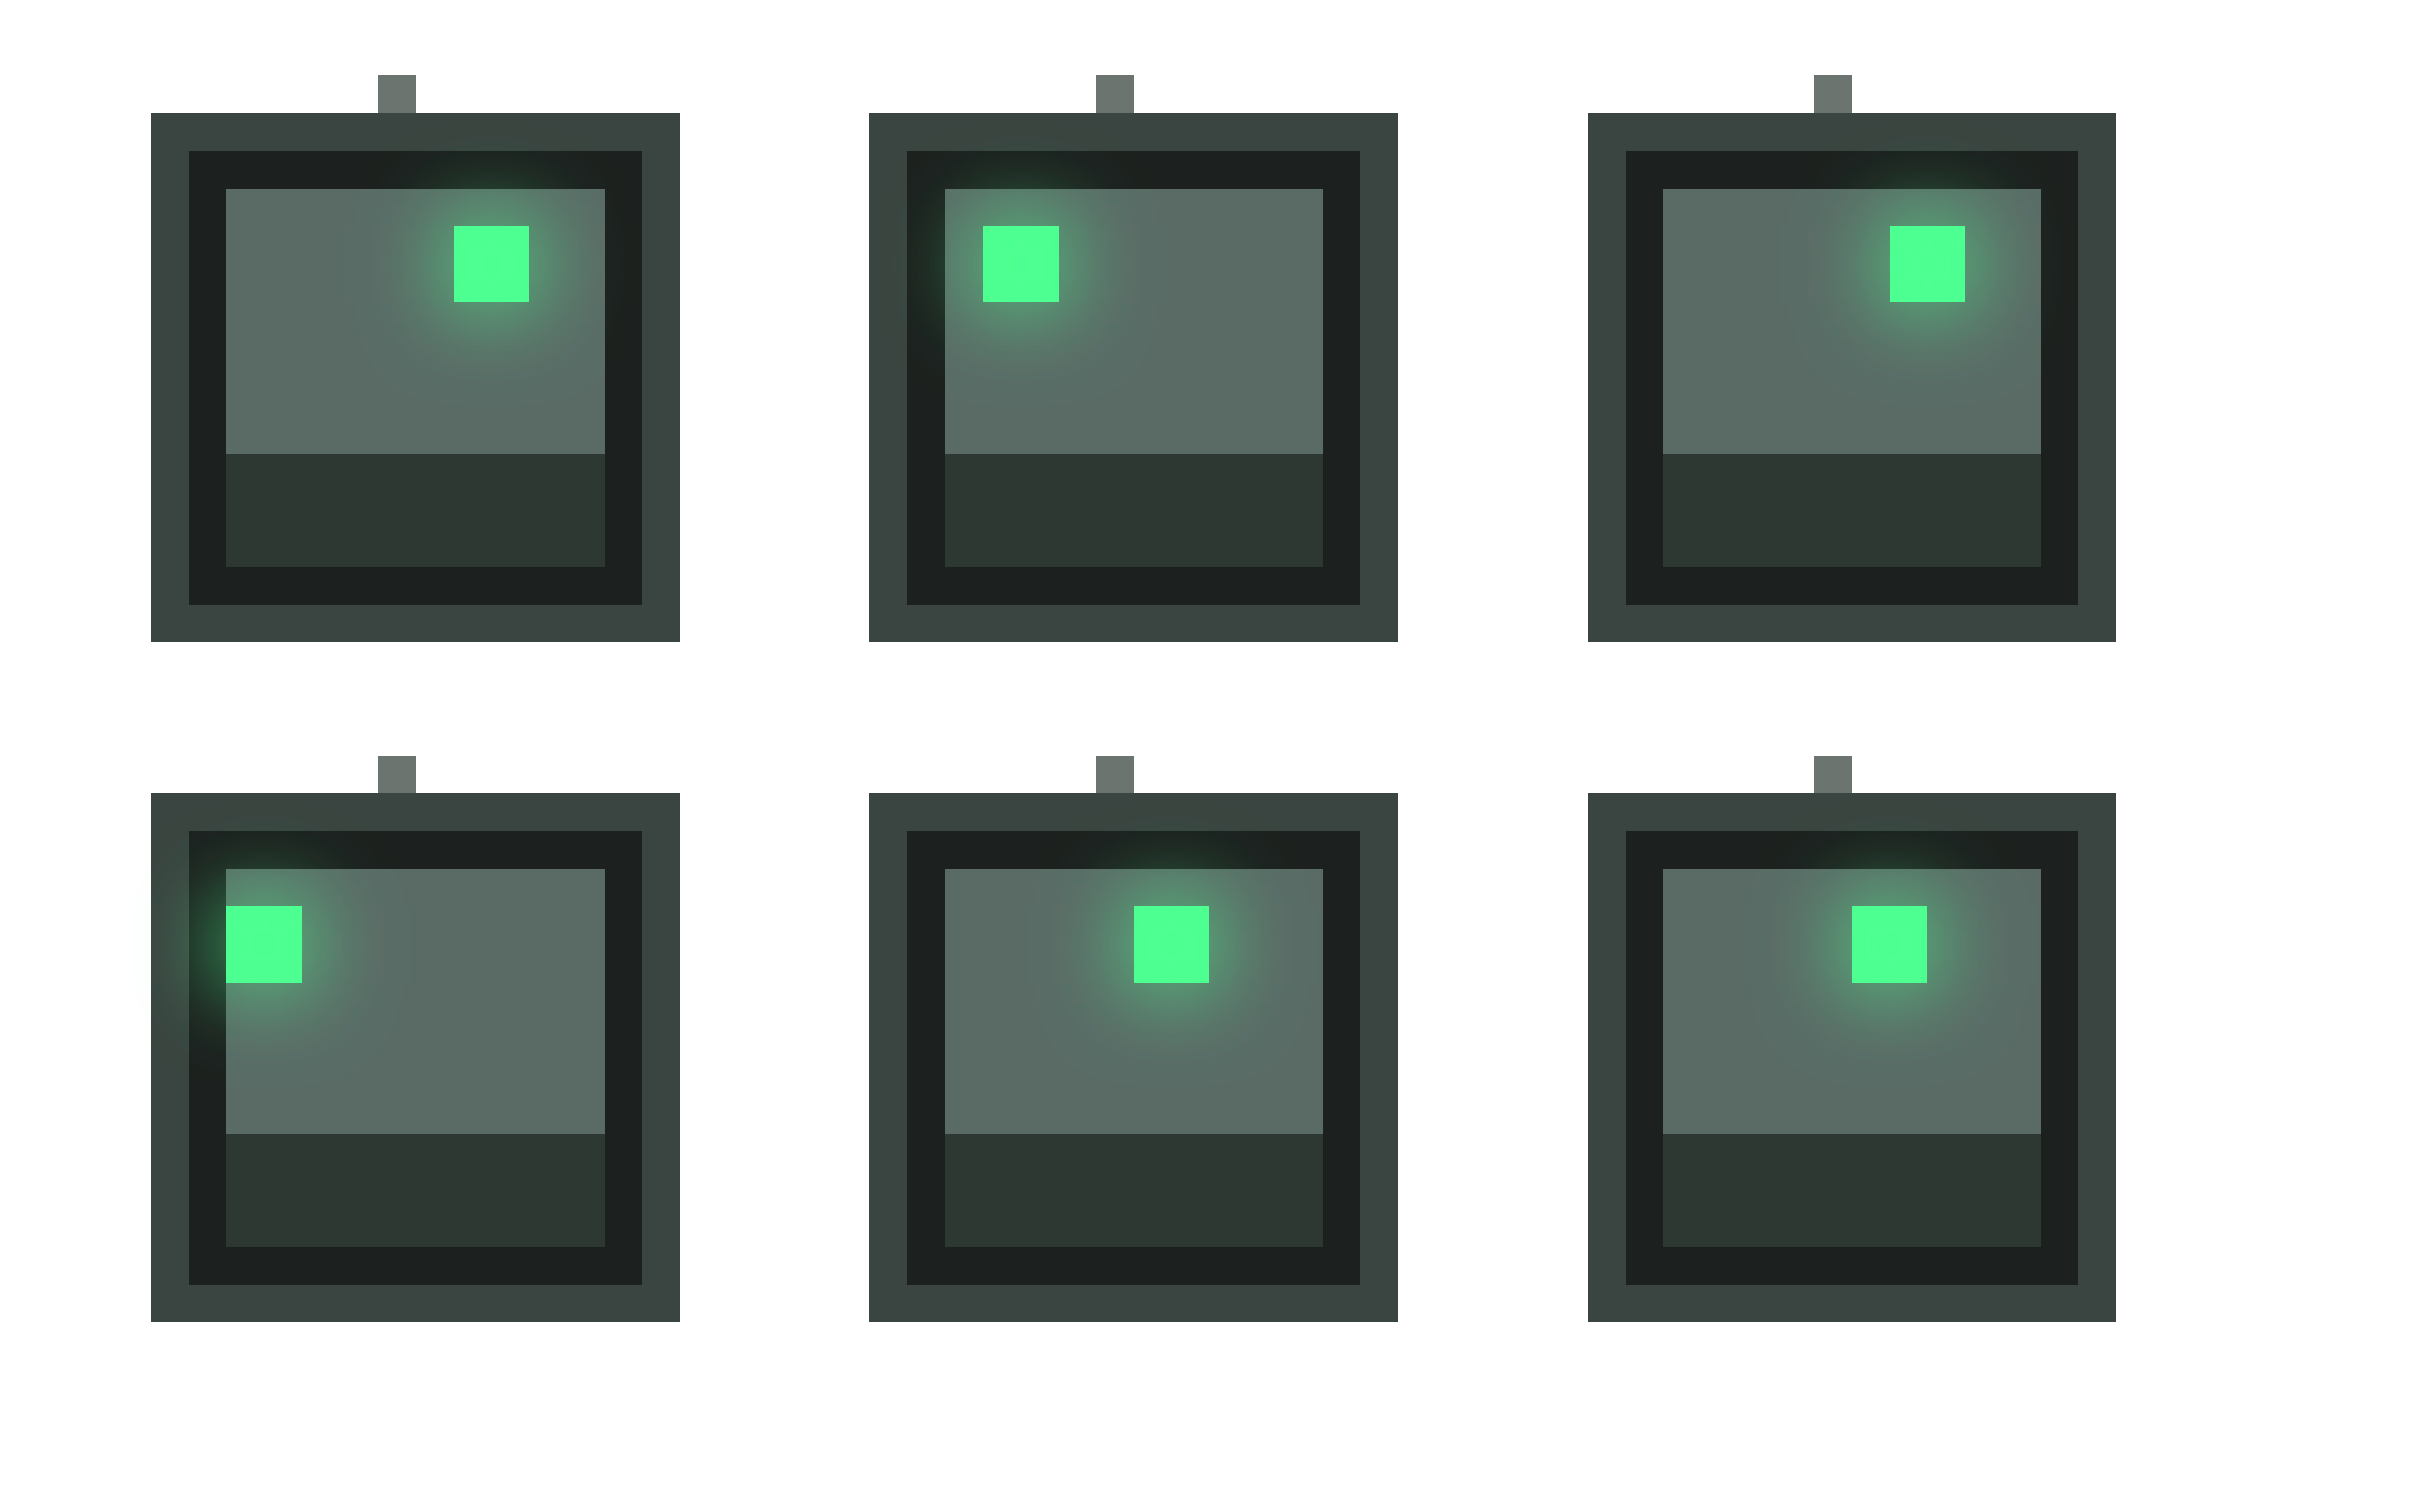
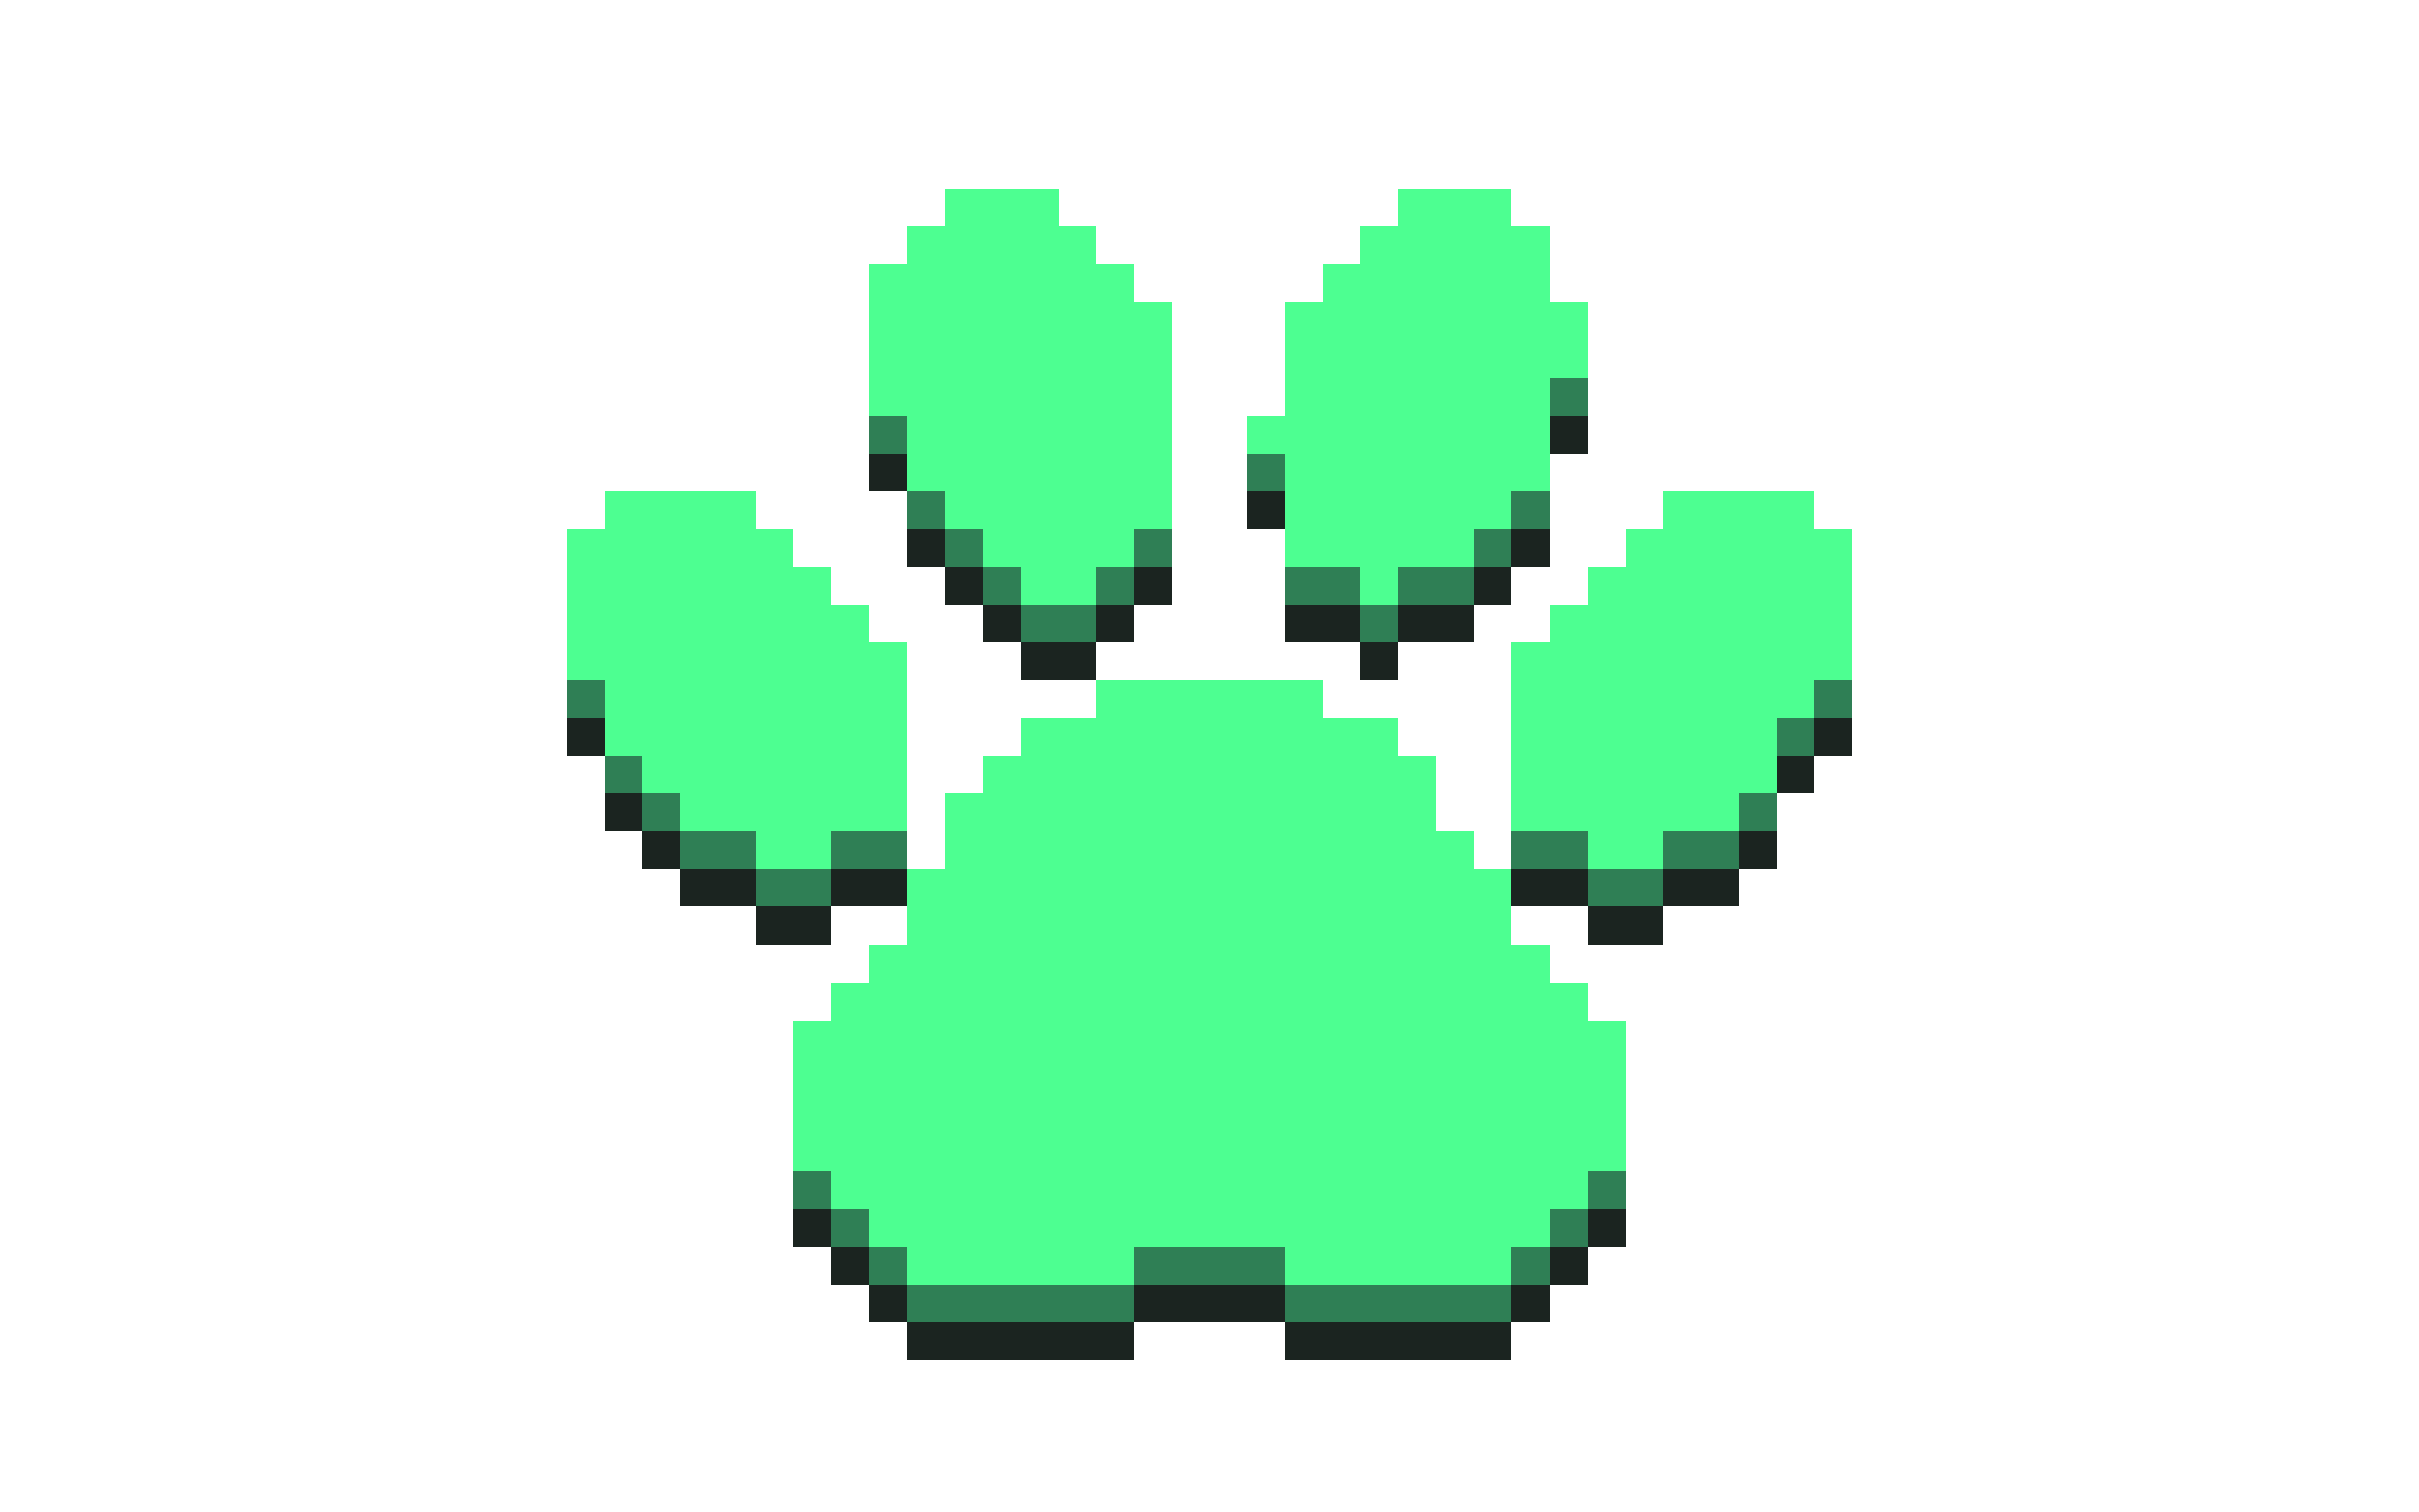
<svg xmlns="http://www.w3.org/2000/svg" viewBox="0 0 64 40" shape-rendering="crispEdges" role="img">
-   <defs>
-     <filter id="glow" x="-50%" y="-50%" width="200%" height="200%">
-       <feGaussianBlur stdDeviation="1.2" />
-     </filter>
-   </defs>
-   <rect x="10" y="2" width="1" height="1" fill="#6b746f" />
-   <rect x="29" y="2" width="1" height="1" fill="#6b746f" />
-   <rect x="48" y="2" width="1" height="1" fill="#6b746f" />
-   <rect x="4" y="3" width="14" height="1" fill="#3a4440" />
-   <rect x="23" y="3" width="14" height="1" fill="#3a4440" />
-   <rect x="42" y="3" width="14" height="1" fill="#3a4440" />
-   <rect x="4" y="4" width="1" height="1" fill="#3a4440" />
-   <rect x="5" y="4" width="12" height="1" fill="#1c201e" />
-   <rect x="17" y="4" width="1" height="1" fill="#3a4440" />
-   <rect x="23" y="4" width="1" height="1" fill="#3a4440" />
-   <rect x="24" y="4" width="12" height="1" fill="#1c201e" />
-   <rect x="36" y="4" width="1" height="1" fill="#3a4440" />
-   <rect x="42" y="4" width="1" height="1" fill="#3a4440" />
-   <rect x="43" y="4" width="12" height="1" fill="#1c201e" />
-   <rect x="55" y="4" width="1" height="1" fill="#3a4440" />
-   <rect x="4" y="5" width="1" height="1" fill="#3a4440" />
-   <rect x="5" y="5" width="1" height="1" fill="#1c201e" />
-   <rect x="6" y="5" width="10" height="1" fill="#5a6b66" />
-   <rect x="16" y="5" width="1" height="1" fill="#1c201e" />
-   <rect x="17" y="5" width="1" height="1" fill="#3a4440" />
-   <rect x="23" y="5" width="1" height="1" fill="#3a4440" />
-   <rect x="24" y="5" width="1" height="1" fill="#1c201e" />
-   <rect x="25" y="5" width="10" height="1" fill="#5a6b66" />
-   <rect x="35" y="5" width="1" height="1" fill="#1c201e" />
-   <rect x="36" y="5" width="1" height="1" fill="#3a4440" />
-   <rect x="42" y="5" width="1" height="1" fill="#3a4440" />
-   <rect x="43" y="5" width="1" height="1" fill="#1c201e" />
-   <rect x="44" y="5" width="10" height="1" fill="#5a6b66" />
-   <rect x="54" y="5" width="1" height="1" fill="#1c201e" />
-   <rect x="55" y="5" width="1" height="1" fill="#3a4440" />
-   <rect x="4" y="6" width="1" height="1" fill="#3a4440" />
-   <rect x="5" y="6" width="1" height="1" fill="#1c201e" />
-   <rect x="6" y="6" width="6" height="1" fill="#5a6b66" />
-   <rect x="12" y="6" width="2" height="1" fill="#4dff91" />
-   <rect x="14" y="6" width="2" height="1" fill="#5a6b66" />
-   <rect x="16" y="6" width="1" height="1" fill="#1c201e" />
-   <rect x="17" y="6" width="1" height="1" fill="#3a4440" />
-   <rect x="23" y="6" width="1" height="1" fill="#3a4440" />
-   <rect x="24" y="6" width="1" height="1" fill="#1c201e" />
-   <rect x="25" y="6" width="1" height="1" fill="#5a6b66" />
-   <rect x="26" y="6" width="2" height="1" fill="#4dff91" />
-   <rect x="28" y="6" width="7" height="1" fill="#5a6b66" />
-   <rect x="35" y="6" width="1" height="1" fill="#1c201e" />
-   <rect x="36" y="6" width="1" height="1" fill="#3a4440" />
-   <rect x="42" y="6" width="1" height="1" fill="#3a4440" />
-   <rect x="43" y="6" width="1" height="1" fill="#1c201e" />
-   <rect x="44" y="6" width="6" height="1" fill="#5a6b66" />
-   <rect x="50" y="6" width="2" height="1" fill="#4dff91" />
-   <rect x="52" y="6" width="2" height="1" fill="#5a6b66" />
-   <rect x="54" y="6" width="1" height="1" fill="#1c201e" />
-   <rect x="55" y="6" width="1" height="1" fill="#3a4440" />
-   <rect x="4" y="7" width="1" height="1" fill="#3a4440" />
-   <rect x="5" y="7" width="1" height="1" fill="#1c201e" />
-   <rect x="6" y="7" width="6" height="1" fill="#5a6b66" />
-   <rect x="12" y="7" width="2" height="1" fill="#4dff91" />
-   <rect x="14" y="7" width="2" height="1" fill="#5a6b66" />
-   <rect x="16" y="7" width="1" height="1" fill="#1c201e" />
-   <rect x="17" y="7" width="1" height="1" fill="#3a4440" />
-   <rect x="23" y="7" width="1" height="1" fill="#3a4440" />
-   <rect x="24" y="7" width="1" height="1" fill="#1c201e" />
-   <rect x="25" y="7" width="1" height="1" fill="#5a6b66" />
-   <rect x="26" y="7" width="2" height="1" fill="#4dff91" />
-   <rect x="28" y="7" width="7" height="1" fill="#5a6b66" />
-   <rect x="35" y="7" width="1" height="1" fill="#1c201e" />
-   <rect x="36" y="7" width="1" height="1" fill="#3a4440" />
-   <rect x="42" y="7" width="1" height="1" fill="#3a4440" />
-   <rect x="43" y="7" width="1" height="1" fill="#1c201e" />
-   <rect x="44" y="7" width="6" height="1" fill="#5a6b66" />
-   <rect x="50" y="7" width="2" height="1" fill="#4dff91" />
-   <rect x="52" y="7" width="2" height="1" fill="#5a6b66" />
-   <rect x="54" y="7" width="1" height="1" fill="#1c201e" />
-   <rect x="55" y="7" width="1" height="1" fill="#3a4440" />
-   <rect x="4" y="8" width="1" height="1" fill="#3a4440" />
-   <rect x="5" y="8" width="1" height="1" fill="#1c201e" />
-   <rect x="6" y="8" width="10" height="1" fill="#5a6b66" />
-   <rect x="16" y="8" width="1" height="1" fill="#1c201e" />
-   <rect x="17" y="8" width="1" height="1" fill="#3a4440" />
-   <rect x="23" y="8" width="1" height="1" fill="#3a4440" />
-   <rect x="24" y="8" width="1" height="1" fill="#1c201e" />
-   <rect x="25" y="8" width="10" height="1" fill="#5a6b66" />
-   <rect x="35" y="8" width="1" height="1" fill="#1c201e" />
-   <rect x="36" y="8" width="1" height="1" fill="#3a4440" />
-   <rect x="42" y="8" width="1" height="1" fill="#3a4440" />
-   <rect x="43" y="8" width="1" height="1" fill="#1c201e" />
-   <rect x="44" y="8" width="10" height="1" fill="#5a6b66" />
-   <rect x="54" y="8" width="1" height="1" fill="#1c201e" />
-   <rect x="55" y="8" width="1" height="1" fill="#3a4440" />
-   <rect x="4" y="9" width="1" height="1" fill="#3a4440" />
-   <rect x="5" y="9" width="1" height="1" fill="#1c201e" />
-   <rect x="6" y="9" width="10" height="1" fill="#5a6b66" />
-   <rect x="16" y="9" width="1" height="1" fill="#1c201e" />
-   <rect x="17" y="9" width="1" height="1" fill="#3a4440" />
-   <rect x="23" y="9" width="1" height="1" fill="#3a4440" />
-   <rect x="24" y="9" width="1" height="1" fill="#1c201e" />
-   <rect x="25" y="9" width="10" height="1" fill="#5a6b66" />
-   <rect x="35" y="9" width="1" height="1" fill="#1c201e" />
-   <rect x="36" y="9" width="1" height="1" fill="#3a4440" />
-   <rect x="42" y="9" width="1" height="1" fill="#3a4440" />
-   <rect x="43" y="9" width="1" height="1" fill="#1c201e" />
-   <rect x="44" y="9" width="10" height="1" fill="#5a6b66" />
-   <rect x="54" y="9" width="1" height="1" fill="#1c201e" />
-   <rect x="55" y="9" width="1" height="1" fill="#3a4440" />
-   <rect x="4" y="10" width="1" height="1" fill="#3a4440" />
-   <rect x="5" y="10" width="1" height="1" fill="#1c201e" />
-   <rect x="6" y="10" width="10" height="1" fill="#5a6b66" />
-   <rect x="16" y="10" width="1" height="1" fill="#1c201e" />
-   <rect x="17" y="10" width="1" height="1" fill="#3a4440" />
-   <rect x="23" y="10" width="1" height="1" fill="#3a4440" />
-   <rect x="24" y="10" width="1" height="1" fill="#1c201e" />
-   <rect x="25" y="10" width="10" height="1" fill="#5a6b66" />
-   <rect x="35" y="10" width="1" height="1" fill="#1c201e" />
-   <rect x="36" y="10" width="1" height="1" fill="#3a4440" />
-   <rect x="42" y="10" width="1" height="1" fill="#3a4440" />
-   <rect x="43" y="10" width="1" height="1" fill="#1c201e" />
-   <rect x="44" y="10" width="10" height="1" fill="#5a6b66" />
-   <rect x="54" y="10" width="1" height="1" fill="#1c201e" />
-   <rect x="55" y="10" width="1" height="1" fill="#3a4440" />
-   <rect x="4" y="11" width="1" height="1" fill="#3a4440" />
-   <rect x="5" y="11" width="1" height="1" fill="#1c201e" />
-   <rect x="6" y="11" width="10" height="1" fill="#5a6b66" />
-   <rect x="16" y="11" width="1" height="1" fill="#1c201e" />
-   <rect x="17" y="11" width="1" height="1" fill="#3a4440" />
-   <rect x="23" y="11" width="1" height="1" fill="#3a4440" />
-   <rect x="24" y="11" width="1" height="1" fill="#1c201e" />
-   <rect x="25" y="11" width="10" height="1" fill="#5a6b66" />
-   <rect x="35" y="11" width="1" height="1" fill="#1c201e" />
-   <rect x="36" y="11" width="1" height="1" fill="#3a4440" />
-   <rect x="42" y="11" width="1" height="1" fill="#3a4440" />
-   <rect x="43" y="11" width="1" height="1" fill="#1c201e" />
-   <rect x="44" y="11" width="10" height="1" fill="#5a6b66" />
-   <rect x="54" y="11" width="1" height="1" fill="#1c201e" />
-   <rect x="55" y="11" width="1" height="1" fill="#3a4440" />
-   <rect x="4" y="12" width="1" height="1" fill="#3a4440" />
-   <rect x="5" y="12" width="1" height="1" fill="#1c201e" />
-   <rect x="6" y="12" width="10" height="1" fill="#2e3833" />
-   <rect x="16" y="12" width="1" height="1" fill="#1c201e" />
-   <rect x="17" y="12" width="1" height="1" fill="#3a4440" />
-   <rect x="23" y="12" width="1" height="1" fill="#3a4440" />
-   <rect x="24" y="12" width="1" height="1" fill="#1c201e" />
-   <rect x="25" y="12" width="10" height="1" fill="#2e3833" />
-   <rect x="35" y="12" width="1" height="1" fill="#1c201e" />
-   <rect x="36" y="12" width="1" height="1" fill="#3a4440" />
-   <rect x="42" y="12" width="1" height="1" fill="#3a4440" />
-   <rect x="43" y="12" width="1" height="1" fill="#1c201e" />
-   <rect x="44" y="12" width="10" height="1" fill="#2e3833" />
-   <rect x="54" y="12" width="1" height="1" fill="#1c201e" />
-   <rect x="55" y="12" width="1" height="1" fill="#3a4440" />
-   <rect x="4" y="13" width="1" height="1" fill="#3a4440" />
-   <rect x="5" y="13" width="1" height="1" fill="#1c201e" />
-   <rect x="6" y="13" width="10" height="1" fill="#2e3833" />
-   <rect x="16" y="13" width="1" height="1" fill="#1c201e" />
-   <rect x="17" y="13" width="1" height="1" fill="#3a4440" />
-   <rect x="23" y="13" width="1" height="1" fill="#3a4440" />
-   <rect x="24" y="13" width="1" height="1" fill="#1c201e" />
-   <rect x="25" y="13" width="10" height="1" fill="#2e3833" />
-   <rect x="35" y="13" width="1" height="1" fill="#1c201e" />
-   <rect x="36" y="13" width="1" height="1" fill="#3a4440" />
-   <rect x="42" y="13" width="1" height="1" fill="#3a4440" />
-   <rect x="43" y="13" width="1" height="1" fill="#1c201e" />
-   <rect x="44" y="13" width="10" height="1" fill="#2e3833" />
-   <rect x="54" y="13" width="1" height="1" fill="#1c201e" />
-   <rect x="55" y="13" width="1" height="1" fill="#3a4440" />
-   <rect x="4" y="14" width="1" height="1" fill="#3a4440" />
-   <rect x="5" y="14" width="1" height="1" fill="#1c201e" />
-   <rect x="6" y="14" width="10" height="1" fill="#2e3833" />
-   <rect x="16" y="14" width="1" height="1" fill="#1c201e" />
-   <rect x="17" y="14" width="1" height="1" fill="#3a4440" />
-   <rect x="23" y="14" width="1" height="1" fill="#3a4440" />
-   <rect x="24" y="14" width="1" height="1" fill="#1c201e" />
-   <rect x="25" y="14" width="10" height="1" fill="#2e3833" />
-   <rect x="35" y="14" width="1" height="1" fill="#1c201e" />
-   <rect x="36" y="14" width="1" height="1" fill="#3a4440" />
-   <rect x="42" y="14" width="1" height="1" fill="#3a4440" />
-   <rect x="43" y="14" width="1" height="1" fill="#1c201e" />
-   <rect x="44" y="14" width="10" height="1" fill="#2e3833" />
-   <rect x="54" y="14" width="1" height="1" fill="#1c201e" />
-   <rect x="55" y="14" width="1" height="1" fill="#3a4440" />
-   <rect x="4" y="15" width="1" height="1" fill="#3a4440" />
-   <rect x="5" y="15" width="12" height="1" fill="#1c201e" />
-   <rect x="17" y="15" width="1" height="1" fill="#3a4440" />
-   <rect x="23" y="15" width="1" height="1" fill="#3a4440" />
-   <rect x="24" y="15" width="12" height="1" fill="#1c201e" />
-   <rect x="36" y="15" width="1" height="1" fill="#3a4440" />
-   <rect x="42" y="15" width="1" height="1" fill="#3a4440" />
-   <rect x="43" y="15" width="12" height="1" fill="#1c201e" />
-   <rect x="55" y="15" width="1" height="1" fill="#3a4440" />
-   <rect x="4" y="16" width="14" height="1" fill="#3a4440" />
-   <rect x="23" y="16" width="14" height="1" fill="#3a4440" />
-   <rect x="42" y="16" width="14" height="1" fill="#3a4440" />
-   <rect x="10" y="20" width="1" height="1" fill="#6b746f" />
-   <rect x="29" y="20" width="1" height="1" fill="#6b746f" />
-   <rect x="48" y="20" width="1" height="1" fill="#6b746f" />
-   <rect x="4" y="21" width="14" height="1" fill="#3a4440" />
-   <rect x="23" y="21" width="14" height="1" fill="#3a4440" />
-   <rect x="42" y="21" width="14" height="1" fill="#3a4440" />
-   <rect x="4" y="22" width="1" height="1" fill="#3a4440" />
-   <rect x="5" y="22" width="12" height="1" fill="#1c201e" />
-   <rect x="17" y="22" width="1" height="1" fill="#3a4440" />
-   <rect x="23" y="22" width="1" height="1" fill="#3a4440" />
-   <rect x="24" y="22" width="12" height="1" fill="#1c201e" />
-   <rect x="36" y="22" width="1" height="1" fill="#3a4440" />
-   <rect x="42" y="22" width="1" height="1" fill="#3a4440" />
-   <rect x="43" y="22" width="12" height="1" fill="#1c201e" />
-   <rect x="55" y="22" width="1" height="1" fill="#3a4440" />
-   <rect x="4" y="23" width="1" height="1" fill="#3a4440" />
-   <rect x="5" y="23" width="1" height="1" fill="#1c201e" />
-   <rect x="6" y="23" width="10" height="1" fill="#5a6b66" />
-   <rect x="16" y="23" width="1" height="1" fill="#1c201e" />
-   <rect x="17" y="23" width="1" height="1" fill="#3a4440" />
-   <rect x="23" y="23" width="1" height="1" fill="#3a4440" />
-   <rect x="24" y="23" width="1" height="1" fill="#1c201e" />
-   <rect x="25" y="23" width="10" height="1" fill="#5a6b66" />
-   <rect x="35" y="23" width="1" height="1" fill="#1c201e" />
-   <rect x="36" y="23" width="1" height="1" fill="#3a4440" />
-   <rect x="42" y="23" width="1" height="1" fill="#3a4440" />
-   <rect x="43" y="23" width="1" height="1" fill="#1c201e" />
-   <rect x="44" y="23" width="10" height="1" fill="#5a6b66" />
-   <rect x="54" y="23" width="1" height="1" fill="#1c201e" />
-   <rect x="55" y="23" width="1" height="1" fill="#3a4440" />
-   <rect x="4" y="24" width="1" height="1" fill="#3a4440" />
-   <rect x="5" y="24" width="1" height="1" fill="#1c201e" />
-   <rect x="6" y="24" width="2" height="1" fill="#4dff91" />
-   <rect x="8" y="24" width="8" height="1" fill="#5a6b66" />
-   <rect x="16" y="24" width="1" height="1" fill="#1c201e" />
-   <rect x="17" y="24" width="1" height="1" fill="#3a4440" />
-   <rect x="23" y="24" width="1" height="1" fill="#3a4440" />
-   <rect x="24" y="24" width="1" height="1" fill="#1c201e" />
-   <rect x="25" y="24" width="5" height="1" fill="#5a6b66" />
-   <rect x="30" y="24" width="2" height="1" fill="#4dff91" />
-   <rect x="32" y="24" width="3" height="1" fill="#5a6b66" />
-   <rect x="35" y="24" width="1" height="1" fill="#1c201e" />
-   <rect x="36" y="24" width="1" height="1" fill="#3a4440" />
-   <rect x="42" y="24" width="1" height="1" fill="#3a4440" />
-   <rect x="43" y="24" width="1" height="1" fill="#1c201e" />
-   <rect x="44" y="24" width="5" height="1" fill="#5a6b66" />
-   <rect x="49" y="24" width="2" height="1" fill="#4dff91" />
-   <rect x="51" y="24" width="3" height="1" fill="#5a6b66" />
-   <rect x="54" y="24" width="1" height="1" fill="#1c201e" />
-   <rect x="55" y="24" width="1" height="1" fill="#3a4440" />
-   <rect x="4" y="25" width="1" height="1" fill="#3a4440" />
-   <rect x="5" y="25" width="1" height="1" fill="#1c201e" />
-   <rect x="6" y="25" width="2" height="1" fill="#4dff91" />
-   <rect x="8" y="25" width="8" height="1" fill="#5a6b66" />
-   <rect x="16" y="25" width="1" height="1" fill="#1c201e" />
-   <rect x="17" y="25" width="1" height="1" fill="#3a4440" />
-   <rect x="23" y="25" width="1" height="1" fill="#3a4440" />
-   <rect x="24" y="25" width="1" height="1" fill="#1c201e" />
-   <rect x="25" y="25" width="5" height="1" fill="#5a6b66" />
-   <rect x="30" y="25" width="2" height="1" fill="#4dff91" />
-   <rect x="32" y="25" width="3" height="1" fill="#5a6b66" />
-   <rect x="35" y="25" width="1" height="1" fill="#1c201e" />
-   <rect x="36" y="25" width="1" height="1" fill="#3a4440" />
-   <rect x="42" y="25" width="1" height="1" fill="#3a4440" />
-   <rect x="43" y="25" width="1" height="1" fill="#1c201e" />
-   <rect x="44" y="25" width="5" height="1" fill="#5a6b66" />
-   <rect x="49" y="25" width="2" height="1" fill="#4dff91" />
-   <rect x="51" y="25" width="3" height="1" fill="#5a6b66" />
-   <rect x="54" y="25" width="1" height="1" fill="#1c201e" />
-   <rect x="55" y="25" width="1" height="1" fill="#3a4440" />
-   <rect x="4" y="26" width="1" height="1" fill="#3a4440" />
-   <rect x="5" y="26" width="1" height="1" fill="#1c201e" />
-   <rect x="6" y="26" width="10" height="1" fill="#5a6b66" />
-   <rect x="16" y="26" width="1" height="1" fill="#1c201e" />
-   <rect x="17" y="26" width="1" height="1" fill="#3a4440" />
-   <rect x="23" y="26" width="1" height="1" fill="#3a4440" />
-   <rect x="24" y="26" width="1" height="1" fill="#1c201e" />
-   <rect x="25" y="26" width="10" height="1" fill="#5a6b66" />
-   <rect x="35" y="26" width="1" height="1" fill="#1c201e" />
-   <rect x="36" y="26" width="1" height="1" fill="#3a4440" />
-   <rect x="42" y="26" width="1" height="1" fill="#3a4440" />
-   <rect x="43" y="26" width="1" height="1" fill="#1c201e" />
-   <rect x="44" y="26" width="10" height="1" fill="#5a6b66" />
-   <rect x="54" y="26" width="1" height="1" fill="#1c201e" />
-   <rect x="55" y="26" width="1" height="1" fill="#3a4440" />
-   <rect x="4" y="27" width="1" height="1" fill="#3a4440" />
-   <rect x="5" y="27" width="1" height="1" fill="#1c201e" />
-   <rect x="6" y="27" width="10" height="1" fill="#5a6b66" />
-   <rect x="16" y="27" width="1" height="1" fill="#1c201e" />
-   <rect x="17" y="27" width="1" height="1" fill="#3a4440" />
-   <rect x="23" y="27" width="1" height="1" fill="#3a4440" />
-   <rect x="24" y="27" width="1" height="1" fill="#1c201e" />
-   <rect x="25" y="27" width="10" height="1" fill="#5a6b66" />
-   <rect x="35" y="27" width="1" height="1" fill="#1c201e" />
-   <rect x="36" y="27" width="1" height="1" fill="#3a4440" />
-   <rect x="42" y="27" width="1" height="1" fill="#3a4440" />
-   <rect x="43" y="27" width="1" height="1" fill="#1c201e" />
-   <rect x="44" y="27" width="10" height="1" fill="#5a6b66" />
-   <rect x="54" y="27" width="1" height="1" fill="#1c201e" />
-   <rect x="55" y="27" width="1" height="1" fill="#3a4440" />
-   <rect x="4" y="28" width="1" height="1" fill="#3a4440" />
-   <rect x="5" y="28" width="1" height="1" fill="#1c201e" />
-   <rect x="6" y="28" width="10" height="1" fill="#5a6b66" />
-   <rect x="16" y="28" width="1" height="1" fill="#1c201e" />
-   <rect x="17" y="28" width="1" height="1" fill="#3a4440" />
-   <rect x="23" y="28" width="1" height="1" fill="#3a4440" />
-   <rect x="24" y="28" width="1" height="1" fill="#1c201e" />
-   <rect x="25" y="28" width="10" height="1" fill="#5a6b66" />
-   <rect x="35" y="28" width="1" height="1" fill="#1c201e" />
-   <rect x="36" y="28" width="1" height="1" fill="#3a4440" />
-   <rect x="42" y="28" width="1" height="1" fill="#3a4440" />
-   <rect x="43" y="28" width="1" height="1" fill="#1c201e" />
-   <rect x="44" y="28" width="10" height="1" fill="#5a6b66" />
-   <rect x="54" y="28" width="1" height="1" fill="#1c201e" />
-   <rect x="55" y="28" width="1" height="1" fill="#3a4440" />
-   <rect x="4" y="29" width="1" height="1" fill="#3a4440" />
-   <rect x="5" y="29" width="1" height="1" fill="#1c201e" />
-   <rect x="6" y="29" width="10" height="1" fill="#5a6b66" />
-   <rect x="16" y="29" width="1" height="1" fill="#1c201e" />
-   <rect x="17" y="29" width="1" height="1" fill="#3a4440" />
-   <rect x="23" y="29" width="1" height="1" fill="#3a4440" />
-   <rect x="24" y="29" width="1" height="1" fill="#1c201e" />
-   <rect x="25" y="29" width="10" height="1" fill="#5a6b66" />
-   <rect x="35" y="29" width="1" height="1" fill="#1c201e" />
-   <rect x="36" y="29" width="1" height="1" fill="#3a4440" />
-   <rect x="42" y="29" width="1" height="1" fill="#3a4440" />
-   <rect x="43" y="29" width="1" height="1" fill="#1c201e" />
-   <rect x="44" y="29" width="10" height="1" fill="#5a6b66" />
-   <rect x="54" y="29" width="1" height="1" fill="#1c201e" />
-   <rect x="55" y="29" width="1" height="1" fill="#3a4440" />
-   <rect x="4" y="30" width="1" height="1" fill="#3a4440" />
-   <rect x="5" y="30" width="1" height="1" fill="#1c201e" />
-   <rect x="6" y="30" width="10" height="1" fill="#2e3833" />
-   <rect x="16" y="30" width="1" height="1" fill="#1c201e" />
-   <rect x="17" y="30" width="1" height="1" fill="#3a4440" />
-   <rect x="23" y="30" width="1" height="1" fill="#3a4440" />
-   <rect x="24" y="30" width="1" height="1" fill="#1c201e" />
-   <rect x="25" y="30" width="10" height="1" fill="#2e3833" />
-   <rect x="35" y="30" width="1" height="1" fill="#1c201e" />
-   <rect x="36" y="30" width="1" height="1" fill="#3a4440" />
-   <rect x="42" y="30" width="1" height="1" fill="#3a4440" />
-   <rect x="43" y="30" width="1" height="1" fill="#1c201e" />
-   <rect x="44" y="30" width="10" height="1" fill="#2e3833" />
-   <rect x="54" y="30" width="1" height="1" fill="#1c201e" />
-   <rect x="55" y="30" width="1" height="1" fill="#3a4440" />
-   <rect x="4" y="31" width="1" height="1" fill="#3a4440" />
-   <rect x="5" y="31" width="1" height="1" fill="#1c201e" />
-   <rect x="6" y="31" width="10" height="1" fill="#2e3833" />
-   <rect x="16" y="31" width="1" height="1" fill="#1c201e" />
-   <rect x="17" y="31" width="1" height="1" fill="#3a4440" />
-   <rect x="23" y="31" width="1" height="1" fill="#3a4440" />
-   <rect x="24" y="31" width="1" height="1" fill="#1c201e" />
-   <rect x="25" y="31" width="10" height="1" fill="#2e3833" />
-   <rect x="35" y="31" width="1" height="1" fill="#1c201e" />
-   <rect x="36" y="31" width="1" height="1" fill="#3a4440" />
-   <rect x="42" y="31" width="1" height="1" fill="#3a4440" />
-   <rect x="43" y="31" width="1" height="1" fill="#1c201e" />
-   <rect x="44" y="31" width="10" height="1" fill="#2e3833" />
-   <rect x="54" y="31" width="1" height="1" fill="#1c201e" />
-   <rect x="55" y="31" width="1" height="1" fill="#3a4440" />
-   <rect x="4" y="32" width="1" height="1" fill="#3a4440" />
-   <rect x="5" y="32" width="1" height="1" fill="#1c201e" />
-   <rect x="6" y="32" width="10" height="1" fill="#2e3833" />
-   <rect x="16" y="32" width="1" height="1" fill="#1c201e" />
-   <rect x="17" y="32" width="1" height="1" fill="#3a4440" />
-   <rect x="23" y="32" width="1" height="1" fill="#3a4440" />
-   <rect x="24" y="32" width="1" height="1" fill="#1c201e" />
-   <rect x="25" y="32" width="10" height="1" fill="#2e3833" />
-   <rect x="35" y="32" width="1" height="1" fill="#1c201e" />
-   <rect x="36" y="32" width="1" height="1" fill="#3a4440" />
-   <rect x="42" y="32" width="1" height="1" fill="#3a4440" />
-   <rect x="43" y="32" width="1" height="1" fill="#1c201e" />
-   <rect x="44" y="32" width="10" height="1" fill="#2e3833" />
-   <rect x="54" y="32" width="1" height="1" fill="#1c201e" />
-   <rect x="55" y="32" width="1" height="1" fill="#3a4440" />
-   <rect x="4" y="33" width="1" height="1" fill="#3a4440" />
-   <rect x="5" y="33" width="12" height="1" fill="#1c201e" />
-   <rect x="17" y="33" width="1" height="1" fill="#3a4440" />
-   <rect x="23" y="33" width="1" height="1" fill="#3a4440" />
-   <rect x="24" y="33" width="12" height="1" fill="#1c201e" />
-   <rect x="36" y="33" width="1" height="1" fill="#3a4440" />
-   <rect x="42" y="33" width="1" height="1" fill="#3a4440" />
-   <rect x="43" y="33" width="12" height="1" fill="#1c201e" />
-   <rect x="55" y="33" width="1" height="1" fill="#3a4440" />
-   <rect x="4" y="34" width="14" height="1" fill="#3a4440" />
-   <rect x="23" y="34" width="14" height="1" fill="#3a4440" />
-   <rect x="42" y="34" width="14" height="1" fill="#3a4440" />
-   <g filter="url(#glow)">
-     <rect x="12" y="6" width="2" height="1" fill="#4dff91" />
-     <rect x="26" y="6" width="2" height="1" fill="#4dff91" />
-     <rect x="50" y="6" width="2" height="1" fill="#4dff91" />
-     <rect x="12" y="7" width="2" height="1" fill="#4dff91" />
-     <rect x="26" y="7" width="2" height="1" fill="#4dff91" />
-     <rect x="50" y="7" width="2" height="1" fill="#4dff91" />
-     <rect x="6" y="24" width="2" height="1" fill="#4dff91" />
-     <rect x="30" y="24" width="2" height="1" fill="#4dff91" />
-     <rect x="49" y="24" width="2" height="1" fill="#4dff91" />
-     <rect x="6" y="25" width="2" height="1" fill="#4dff91" />
-     <rect x="30" y="25" width="2" height="1" fill="#4dff91" />
-     <rect x="49" y="25" width="2" height="1" fill="#4dff91" />
-   </g>
+   <rect x="25" y="5" width="3" height="1" fill="#4dff91" />
+   <rect x="37" y="5" width="3" height="1" fill="#4dff91" />
+   <rect x="24" y="6" width="5" height="1" fill="#4dff91" />
+   <rect x="36" y="6" width="5" height="1" fill="#4dff91" />
+   <rect x="23" y="7" width="7" height="1" fill="#4dff91" />
+   <rect x="35" y="7" width="6" height="1" fill="#4dff91" />
+   <rect x="23" y="8" width="8" height="1" fill="#4dff91" />
+   <rect x="34" y="8" width="8" height="1" fill="#4dff91" />
+   <rect x="23" y="9" width="8" height="1" fill="#4dff91" />
+   <rect x="34" y="9" width="8" height="1" fill="#4dff91" />
+   <rect x="23" y="10" width="8" height="1" fill="#4dff91" />
+   <rect x="34" y="10" width="7" height="1" fill="#4dff91" />
+   <rect x="41" y="10" width="1" height="1" fill="#2f7f55" />
+   <rect x="23" y="11" width="1" height="1" fill="#2f7f55" />
+   <rect x="24" y="11" width="7" height="1" fill="#4dff91" />
+   <rect x="33" y="11" width="8" height="1" fill="#4dff91" />
+   <rect x="41" y="11" width="1" height="1" fill="#1b2420" />
+   <rect x="23" y="12" width="1" height="1" fill="#1b2420" />
+   <rect x="24" y="12" width="7" height="1" fill="#4dff91" />
+   <rect x="33" y="12" width="1" height="1" fill="#2f7f55" />
+   <rect x="34" y="12" width="7" height="1" fill="#4dff91" />
+   <rect x="16" y="13" width="4" height="1" fill="#4dff91" />
+   <rect x="24" y="13" width="1" height="1" fill="#2f7f55" />
+   <rect x="25" y="13" width="6" height="1" fill="#4dff91" />
+   <rect x="33" y="13" width="1" height="1" fill="#1b2420" />
+   <rect x="34" y="13" width="6" height="1" fill="#4dff91" />
+   <rect x="40" y="13" width="1" height="1" fill="#2f7f55" />
+   <rect x="44" y="13" width="4" height="1" fill="#4dff91" />
+   <rect x="15" y="14" width="6" height="1" fill="#4dff91" />
+   <rect x="24" y="14" width="1" height="1" fill="#1b2420" />
+   <rect x="25" y="14" width="1" height="1" fill="#2f7f55" />
+   <rect x="26" y="14" width="4" height="1" fill="#4dff91" />
+   <rect x="30" y="14" width="1" height="1" fill="#2f7f55" />
+   <rect x="34" y="14" width="5" height="1" fill="#4dff91" />
+   <rect x="39" y="14" width="1" height="1" fill="#2f7f55" />
+   <rect x="40" y="14" width="1" height="1" fill="#1b2420" />
+   <rect x="43" y="14" width="6" height="1" fill="#4dff91" />
+   <rect x="15" y="15" width="7" height="1" fill="#4dff91" />
+   <rect x="25" y="15" width="1" height="1" fill="#1b2420" />
+   <rect x="26" y="15" width="1" height="1" fill="#2f7f55" />
+   <rect x="27" y="15" width="2" height="1" fill="#4dff91" />
+   <rect x="29" y="15" width="1" height="1" fill="#2f7f55" />
+   <rect x="30" y="15" width="1" height="1" fill="#1b2420" />
+   <rect x="34" y="15" width="2" height="1" fill="#2f7f55" />
+   <rect x="36" y="15" width="1" height="1" fill="#4dff91" />
+   <rect x="37" y="15" width="2" height="1" fill="#2f7f55" />
+   <rect x="39" y="15" width="1" height="1" fill="#1b2420" />
+   <rect x="42" y="15" width="7" height="1" fill="#4dff91" />
+   <rect x="15" y="16" width="8" height="1" fill="#4dff91" />
+   <rect x="26" y="16" width="1" height="1" fill="#1b2420" />
+   <rect x="27" y="16" width="2" height="1" fill="#2f7f55" />
+   <rect x="29" y="16" width="1" height="1" fill="#1b2420" />
+   <rect x="34" y="16" width="2" height="1" fill="#1b2420" />
+   <rect x="36" y="16" width="1" height="1" fill="#2f7f55" />
+   <rect x="37" y="16" width="2" height="1" fill="#1b2420" />
+   <rect x="41" y="16" width="8" height="1" fill="#4dff91" />
+   <rect x="15" y="17" width="9" height="1" fill="#4dff91" />
+   <rect x="27" y="17" width="2" height="1" fill="#1b2420" />
+   <rect x="36" y="17" width="1" height="1" fill="#1b2420" />
+   <rect x="40" y="17" width="9" height="1" fill="#4dff91" />
+   <rect x="15" y="18" width="1" height="1" fill="#2f7f55" />
+   <rect x="16" y="18" width="8" height="1" fill="#4dff91" />
+   <rect x="29" y="18" width="6" height="1" fill="#4dff91" />
+   <rect x="40" y="18" width="8" height="1" fill="#4dff91" />
+   <rect x="48" y="18" width="1" height="1" fill="#2f7f55" />
+   <rect x="15" y="19" width="1" height="1" fill="#1b2420" />
+   <rect x="16" y="19" width="8" height="1" fill="#4dff91" />
+   <rect x="27" y="19" width="10" height="1" fill="#4dff91" />
+   <rect x="40" y="19" width="7" height="1" fill="#4dff91" />
+   <rect x="47" y="19" width="1" height="1" fill="#2f7f55" />
+   <rect x="48" y="19" width="1" height="1" fill="#1b2420" />
+   <rect x="16" y="20" width="1" height="1" fill="#2f7f55" />
+   <rect x="17" y="20" width="7" height="1" fill="#4dff91" />
+   <rect x="26" y="20" width="12" height="1" fill="#4dff91" />
+   <rect x="40" y="20" width="7" height="1" fill="#4dff91" />
+   <rect x="47" y="20" width="1" height="1" fill="#1b2420" />
+   <rect x="16" y="21" width="1" height="1" fill="#1b2420" />
+   <rect x="17" y="21" width="1" height="1" fill="#2f7f55" />
+   <rect x="18" y="21" width="6" height="1" fill="#4dff91" />
+   <rect x="25" y="21" width="13" height="1" fill="#4dff91" />
+   <rect x="40" y="21" width="6" height="1" fill="#4dff91" />
+   <rect x="46" y="21" width="1" height="1" fill="#2f7f55" />
+   <rect x="17" y="22" width="1" height="1" fill="#1b2420" />
+   <rect x="18" y="22" width="2" height="1" fill="#2f7f55" />
+   <rect x="20" y="22" width="2" height="1" fill="#4dff91" />
+   <rect x="22" y="22" width="2" height="1" fill="#2f7f55" />
+   <rect x="25" y="22" width="14" height="1" fill="#4dff91" />
+   <rect x="40" y="22" width="2" height="1" fill="#2f7f55" />
+   <rect x="42" y="22" width="2" height="1" fill="#4dff91" />
+   <rect x="44" y="22" width="2" height="1" fill="#2f7f55" />
+   <rect x="46" y="22" width="1" height="1" fill="#1b2420" />
+   <rect x="18" y="23" width="2" height="1" fill="#1b2420" />
+   <rect x="20" y="23" width="2" height="1" fill="#2f7f55" />
+   <rect x="22" y="23" width="2" height="1" fill="#1b2420" />
+   <rect x="24" y="23" width="16" height="1" fill="#4dff91" />
+   <rect x="40" y="23" width="2" height="1" fill="#1b2420" />
+   <rect x="42" y="23" width="2" height="1" fill="#2f7f55" />
+   <rect x="44" y="23" width="2" height="1" fill="#1b2420" />
+   <rect x="20" y="24" width="2" height="1" fill="#1b2420" />
+   <rect x="24" y="24" width="16" height="1" fill="#4dff91" />
+   <rect x="42" y="24" width="2" height="1" fill="#1b2420" />
+   <rect x="23" y="25" width="18" height="1" fill="#4dff91" />
+   <rect x="22" y="26" width="20" height="1" fill="#4dff91" />
+   <rect x="21" y="27" width="22" height="1" fill="#4dff91" />
+   <rect x="21" y="28" width="22" height="1" fill="#4dff91" />
+   <rect x="21" y="29" width="22" height="1" fill="#4dff91" />
+   <rect x="21" y="30" width="22" height="1" fill="#4dff91" />
+   <rect x="21" y="31" width="1" height="1" fill="#2f7f55" />
+   <rect x="22" y="31" width="20" height="1" fill="#4dff91" />
+   <rect x="42" y="31" width="1" height="1" fill="#2f7f55" />
+   <rect x="21" y="32" width="1" height="1" fill="#1b2420" />
+   <rect x="22" y="32" width="1" height="1" fill="#2f7f55" />
+   <rect x="23" y="32" width="18" height="1" fill="#4dff91" />
+   <rect x="41" y="32" width="1" height="1" fill="#2f7f55" />
+   <rect x="42" y="32" width="1" height="1" fill="#1b2420" />
+   <rect x="22" y="33" width="1" height="1" fill="#1b2420" />
+   <rect x="23" y="33" width="1" height="1" fill="#2f7f55" />
+   <rect x="24" y="33" width="6" height="1" fill="#4dff91" />
+   <rect x="30" y="33" width="4" height="1" fill="#2f7f55" />
+   <rect x="34" y="33" width="6" height="1" fill="#4dff91" />
+   <rect x="40" y="33" width="1" height="1" fill="#2f7f55" />
+   <rect x="41" y="33" width="1" height="1" fill="#1b2420" />
+   <rect x="23" y="34" width="1" height="1" fill="#1b2420" />
+   <rect x="24" y="34" width="6" height="1" fill="#2f7f55" />
+   <rect x="30" y="34" width="4" height="1" fill="#1b2420" />
+   <rect x="34" y="34" width="6" height="1" fill="#2f7f55" />
+   <rect x="40" y="34" width="1" height="1" fill="#1b2420" />
+   <rect x="24" y="35" width="6" height="1" fill="#1b2420" />
+   <rect x="34" y="35" width="6" height="1" fill="#1b2420" />
</svg>
